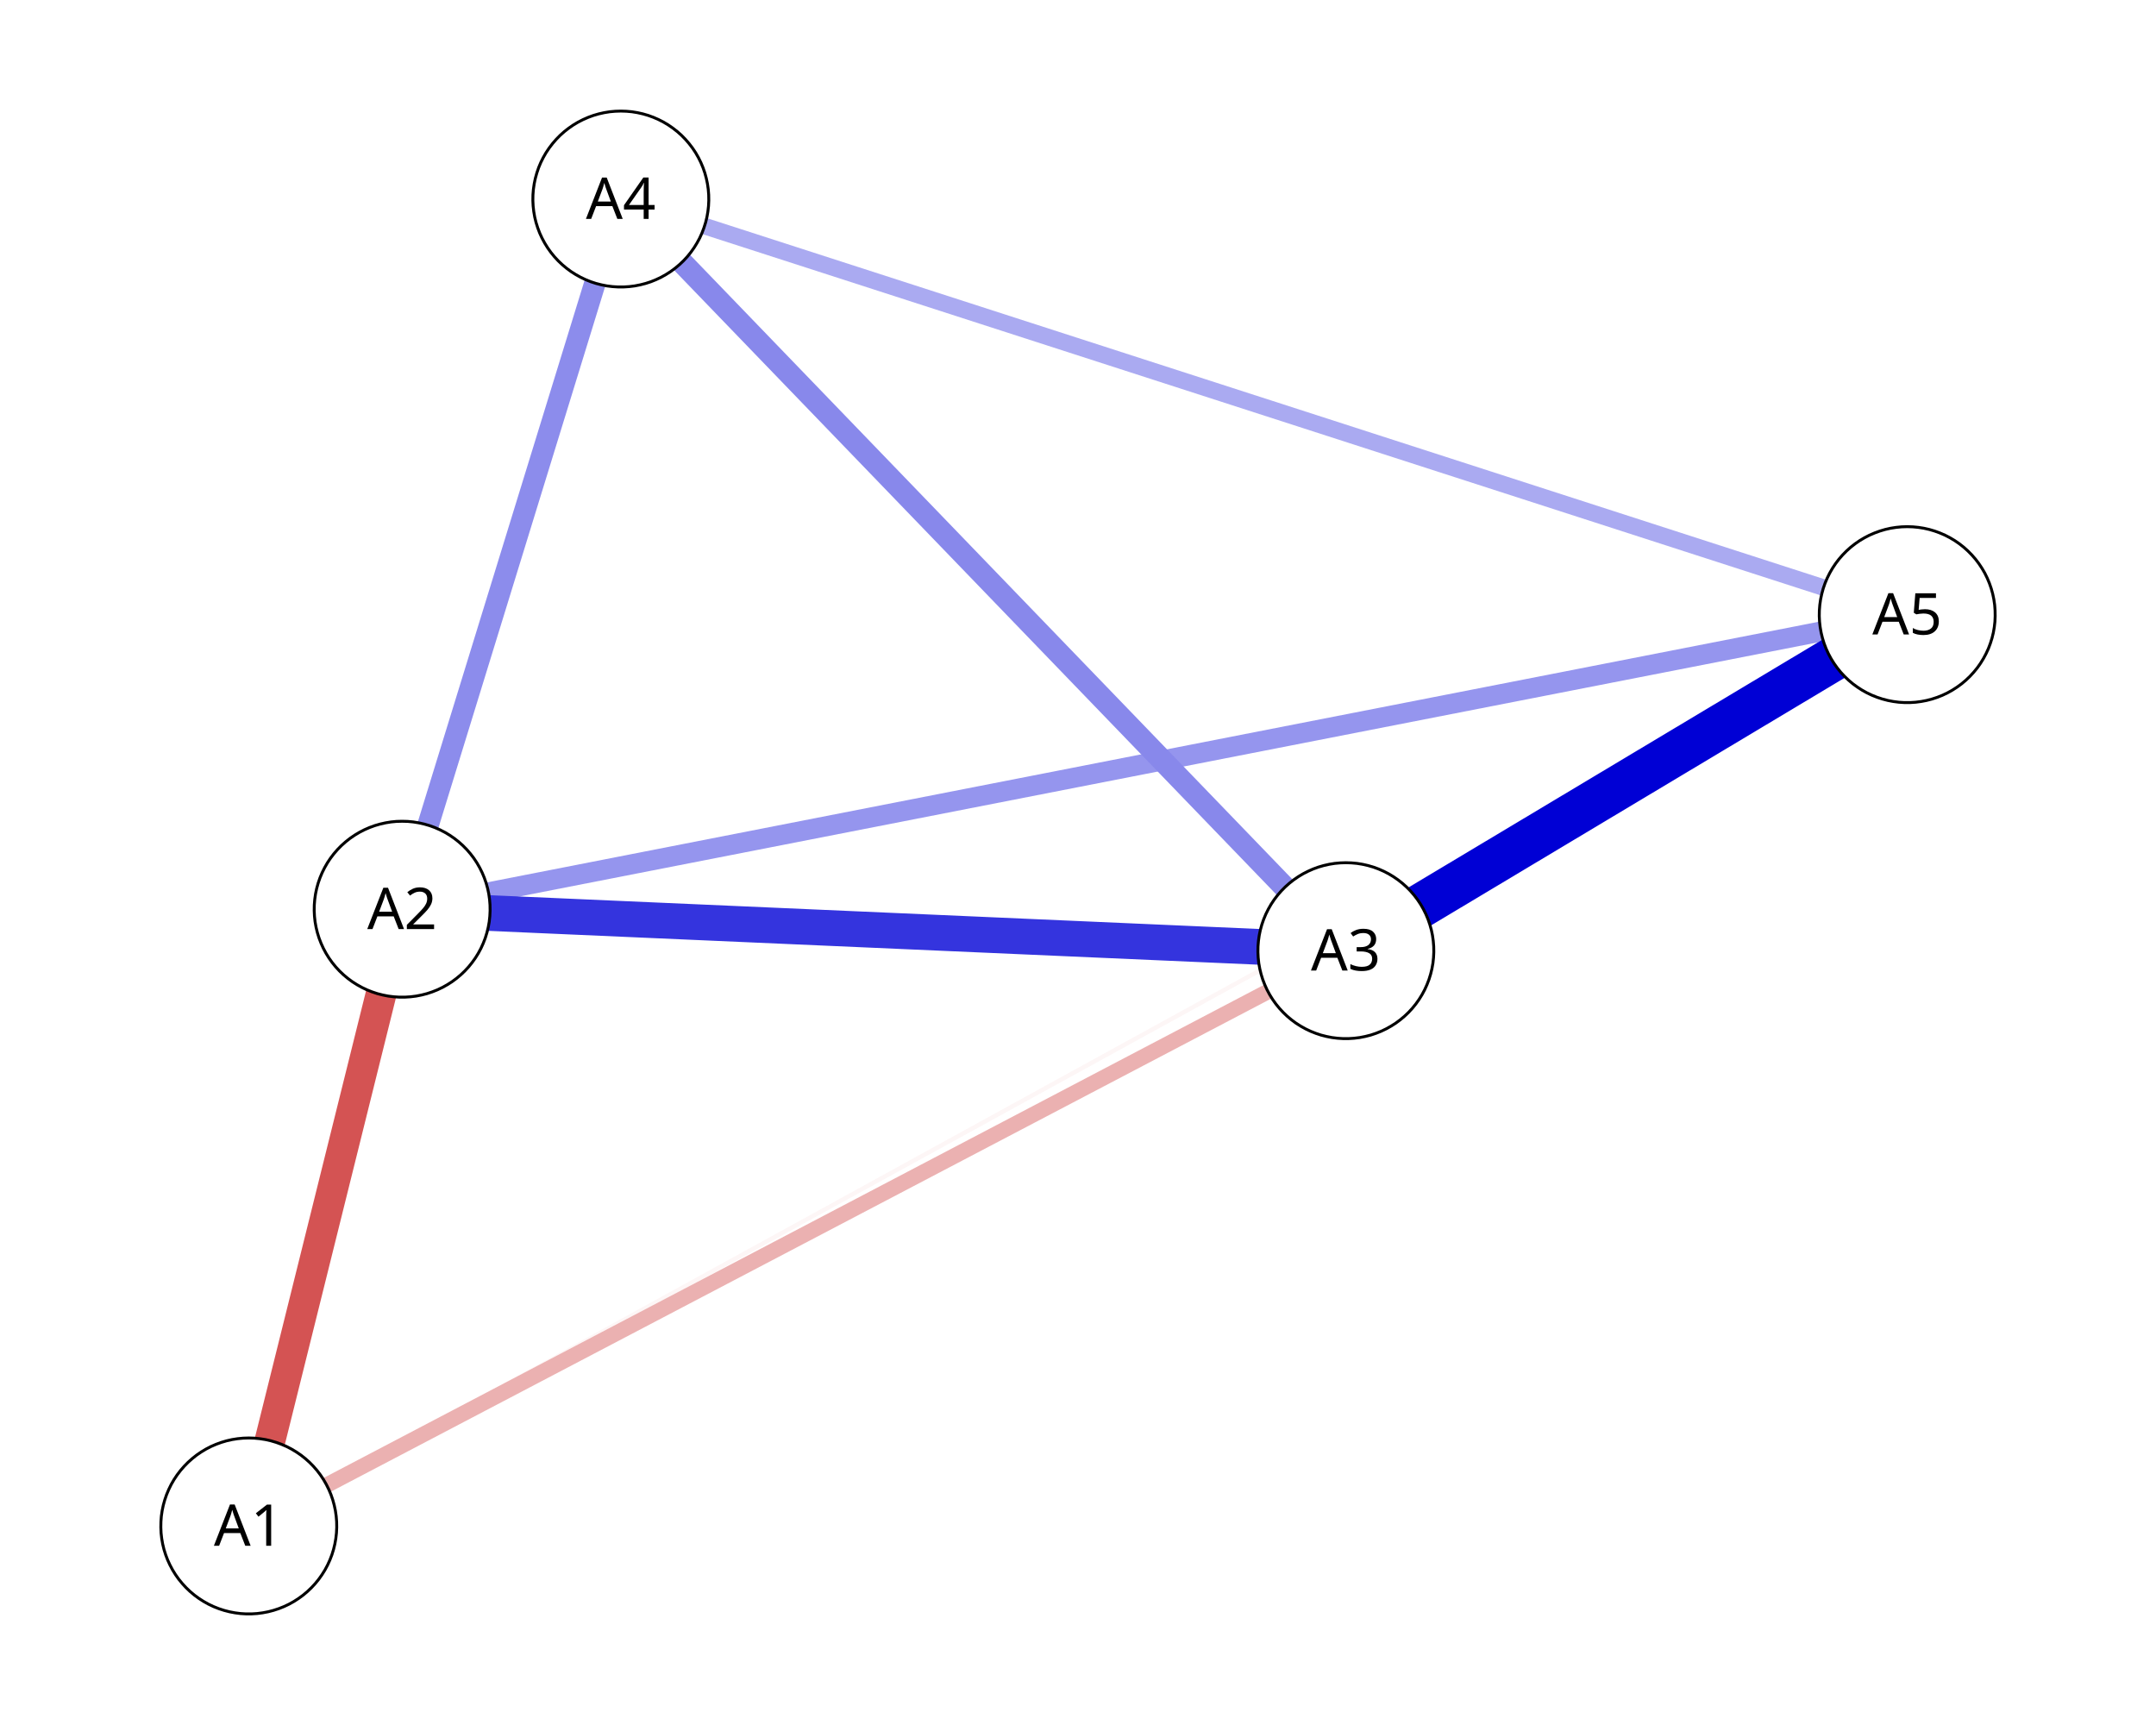
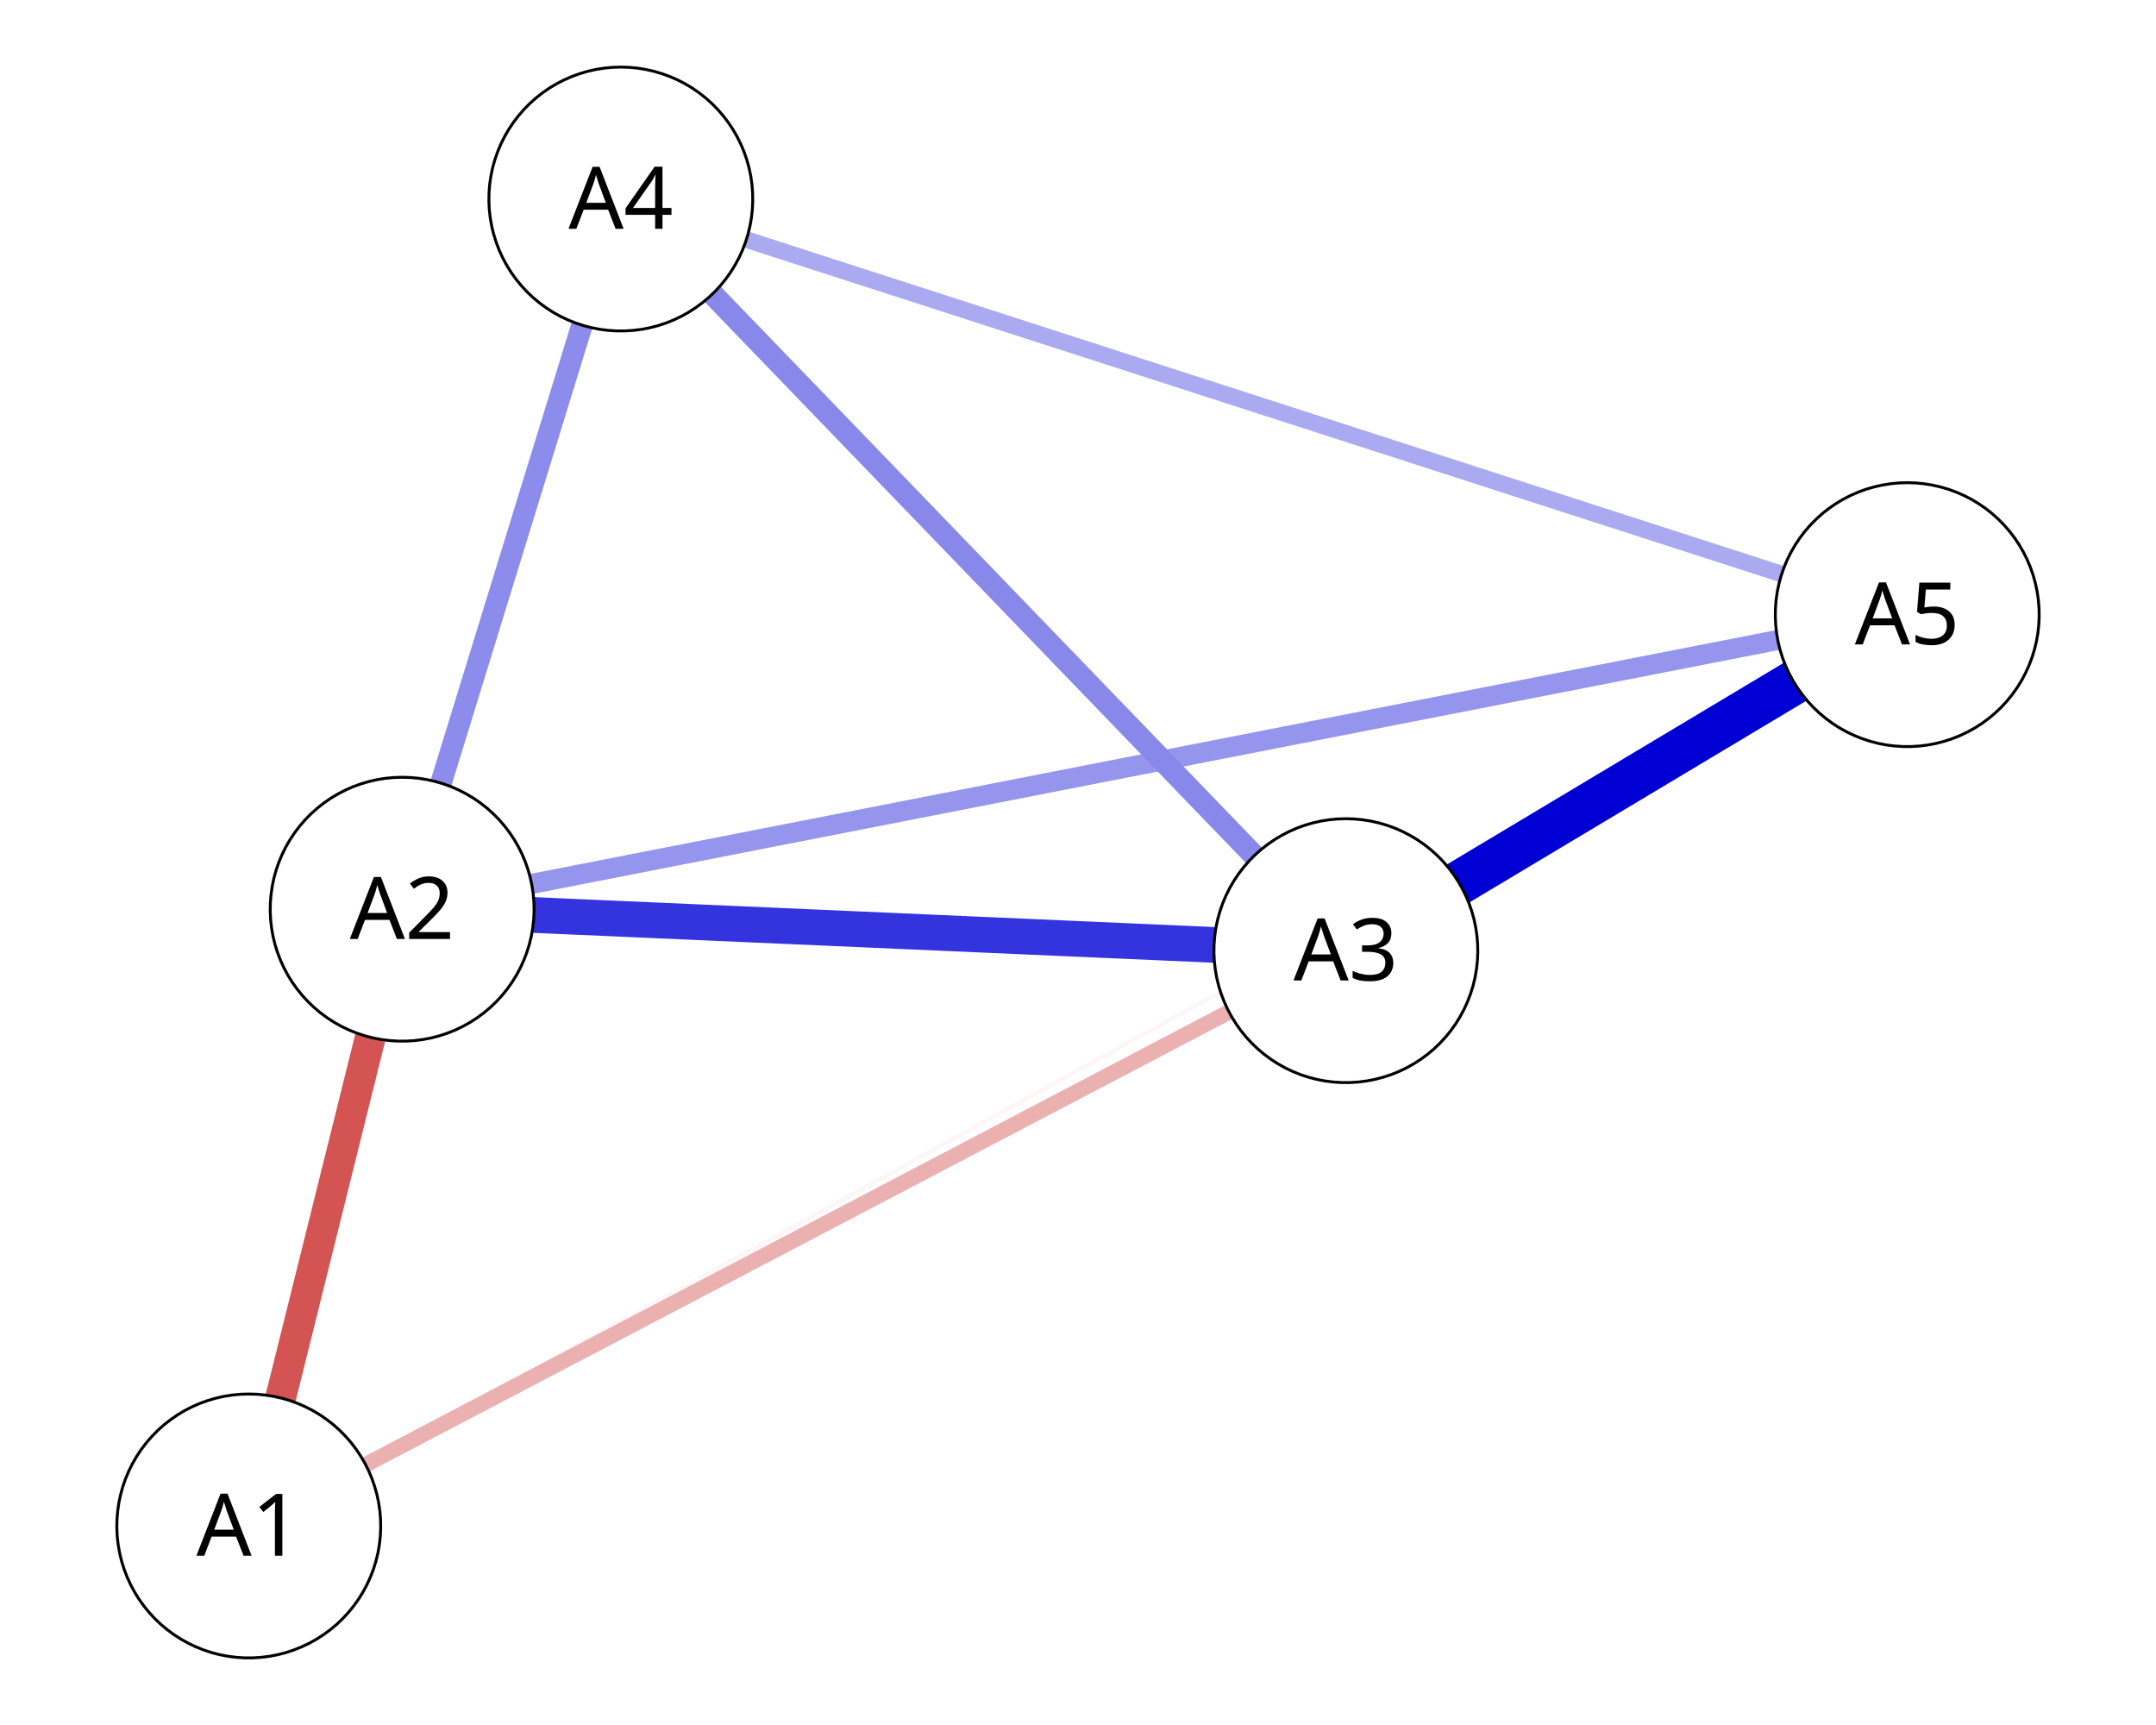
<svg xmlns="http://www.w3.org/2000/svg" class="svglite" data-engine-version="2.0" width="720.00pt" height="576.00pt" viewBox="0 0 720.00 576.00">
  <defs>
    <style type="text/css">
    .svglite line, .svglite polyline, .svglite polygon, .svglite path, .svglite rect, .svglite circle {
      fill: none;
      stroke: #000000;
      stroke-linecap: round;
      stroke-linejoin: round;
      stroke-miterlimit: 10.00;
    }
  </style>
  </defs>
  <rect width="100%" height="100%" style="stroke: none; fill: #FFFFFF;" />
  <defs>
    <clipPath id="cpMC4wMHw3MjAuMDB8MC4wMHw1NzYuMDA=">
      <rect x="0.00" y="0.00" width="720.00" height="576.00" />
    </clipPath>
  </defs>
  <g clip-path="url(#cpMC4wMHw3MjAuMDB8MC4wMHw1NzYuMDA=)">
    <polyline points="83.08,509.54 636.92,205.24 " style="stroke-width: 1.44; stroke: #FDF6F6;" />
    <polyline points="83.08,509.54 449.45,317.44 " style="stroke-width: 5.19; stroke: #EBB1B1;" />
    <polyline points="207.33,66.46 636.92,205.24 " style="stroke-width: 5.53; stroke: #AAAAF1;" />
    <polyline points="134.30,303.60 636.92,205.24 " style="stroke-width: 6.70; stroke: #9595EE;" />
    <polyline points="134.30,303.60 207.33,66.46 " style="stroke-width: 7.17; stroke: #8C8CEC;" />
    <polyline points="449.45,317.44 207.33,66.46 " style="stroke-width: 7.38; stroke: #8888EB;" />
    <polyline points="83.08,509.54 134.30,303.60 " style="stroke-width: 10.25; stroke: #D45353;" />
    <polyline points="134.30,303.60 449.45,317.44 " style="stroke-width: 11.92; stroke: #3434DE;" />
    <polyline points="449.45,317.44 636.92,205.24 " style="stroke-width: 14.74; stroke: #0000D5;" />
-     <polygon points="83.08,480.16 84.94,480.22 86.80,480.40 88.64,480.69 90.45,481.10 92.24,481.63 93.99,482.27 95.70,483.01 97.36,483.87 98.96,484.83 100.49,485.88 101.96,487.04 103.35,488.28 104.66,489.61 105.88,491.02 107.01,492.50 108.04,494.05 108.97,495.67 109.80,497.34 110.52,499.05 111.13,500.82 111.62,502.61 112.01,504.44 112.27,506.28 112.42,508.14 112.45,510.00 112.36,511.87 112.15,513.72 111.83,515.55 111.39,517.37 110.84,519.15 110.17,520.89 109.40,522.58 108.52,524.23 107.53,525.81 106.45,527.33 105.28,528.77 104.01,530.14 102.66,531.43 101.24,532.63 99.73,533.73 98.17,534.74 96.54,535.65 94.85,536.45 93.12,537.14 91.35,537.72 89.55,538.19 87.72,538.54 85.87,538.78 84.01,538.90 82.14,538.90 80.28,538.78 78.44,538.54 76.61,538.19 74.80,537.72 73.03,537.14 71.30,536.45 69.62,535.65 67.99,534.74 66.42,533.73 64.92,532.63 63.49,531.43 62.14,530.14 60.88,528.77 59.70,527.33 58.62,525.81 57.64,524.23 56.76,522.58 55.98,520.89 55.32,519.15 54.76,517.37 54.32,515.55 54.00,513.72 53.79,511.87 53.71,510.00 53.74,508.14 53.88,506.28 54.15,504.44 54.53,502.61 55.03,500.82 55.64,499.05 56.36,497.34 57.18,495.67 58.12,494.05 59.15,492.50 60.28,491.02 61.50,489.61 62.81,488.28 64.20,487.04 65.66,485.88 67.20,484.83 68.79,483.87 70.45,483.01 72.16,482.27 73.91,481.63 75.70,481.10 77.52,480.69 79.36,480.40 81.21,480.22 83.08,480.16 " style="stroke-width: 0.97; stroke: none; fill: #FFFFFF;" />
-     <polygon points="83.08,480.16 84.94,480.22 86.80,480.40 88.64,480.69 90.45,481.10 92.24,481.63 93.99,482.27 95.70,483.01 97.36,483.87 98.96,484.83 100.49,485.88 101.96,487.04 103.35,488.28 104.66,489.61 105.88,491.02 107.01,492.50 108.04,494.05 108.97,495.67 109.80,497.34 110.52,499.05 111.13,500.82 111.62,502.61 112.01,504.44 112.27,506.28 112.42,508.14 112.45,510.00 112.36,511.87 112.15,513.72 111.83,515.55 111.39,517.37 110.84,519.15 110.17,520.89 109.40,522.58 108.52,524.23 107.53,525.81 106.45,527.33 105.28,528.77 104.01,530.14 102.66,531.43 101.24,532.63 99.73,533.73 98.17,534.74 96.54,535.65 94.85,536.45 93.12,537.14 91.35,537.72 89.55,538.19 87.72,538.54 85.87,538.78 84.01,538.90 82.14,538.90 80.28,538.78 78.44,538.54 76.61,538.19 74.80,537.72 73.03,537.14 71.30,536.45 69.62,535.65 67.99,534.74 66.42,533.73 64.92,532.63 63.49,531.43 62.14,530.14 60.88,528.77 59.70,527.33 58.62,525.81 57.64,524.23 56.76,522.58 55.98,520.89 55.32,519.15 54.76,517.37 54.32,515.55 54.00,513.72 53.79,511.87 53.71,510.00 53.74,508.14 53.88,506.28 54.15,504.44 54.53,502.61 55.03,500.82 55.64,499.05 56.36,497.34 57.18,495.67 58.12,494.05 59.15,492.50 60.28,491.02 61.50,489.61 62.81,488.28 64.20,487.04 65.66,485.88 67.20,484.83 68.79,483.87 70.45,483.01 72.16,482.27 73.91,481.63 75.70,481.10 77.52,480.69 79.36,480.40 81.21,480.22 83.08,480.16 " style="stroke-width: 0.97; fill: none;" />
-     <polygon points="134.30,274.23 136.16,274.28 138.02,274.46 139.86,274.76 141.68,275.17 143.47,275.69 145.22,276.33 146.92,277.08 148.58,277.93 150.18,278.89 151.72,279.95 153.18,281.10 154.57,282.34 155.88,283.67 157.10,285.08 158.23,286.56 159.26,288.11 160.19,289.73 161.02,291.40 161.74,293.12 162.35,294.88 162.85,296.68 163.23,298.50 163.49,300.34 163.64,302.20 163.67,304.07 163.58,305.93 163.38,307.78 163.05,309.62 162.61,311.43 162.06,313.21 161.39,314.95 160.62,316.65 159.74,318.29 158.76,319.87 157.67,321.39 156.50,322.84 155.23,324.21 153.89,325.49 152.46,326.69 150.96,327.80 149.39,328.80 147.76,329.71 146.08,330.51 144.35,331.20 142.58,331.79 140.77,332.25 138.94,332.61 137.09,332.84 135.23,332.96 133.37,332.96 131.51,332.84 129.66,332.61 127.83,332.25 126.02,331.79 124.25,331.20 122.52,330.51 120.84,329.71 119.21,328.80 117.64,327.80 116.14,326.69 114.71,325.49 113.36,324.21 112.10,322.84 110.92,321.39 109.84,319.87 108.86,318.29 107.98,316.65 107.21,314.95 106.54,313.21 105.99,311.43 105.55,309.62 105.22,307.78 105.02,305.93 104.93,304.07 104.96,302.20 105.11,300.34 105.37,298.50 105.75,296.68 106.25,294.88 106.86,293.12 107.58,291.40 108.41,289.73 109.34,288.11 110.37,286.56 111.50,285.08 112.72,283.67 114.03,282.34 115.42,281.10 116.88,279.95 118.42,278.89 120.02,277.93 121.67,277.08 123.38,276.33 125.13,275.69 126.92,275.17 128.74,274.76 130.58,274.46 132.44,274.28 134.30,274.23 " style="stroke-width: 0.97; stroke: none; fill: #FFFFFF;" />
-     <polygon points="134.30,274.23 136.16,274.28 138.02,274.46 139.86,274.76 141.68,275.17 143.47,275.69 145.22,276.33 146.92,277.08 148.58,277.93 150.18,278.89 151.72,279.95 153.18,281.10 154.57,282.34 155.88,283.67 157.10,285.08 158.23,286.56 159.26,288.11 160.19,289.73 161.02,291.40 161.74,293.12 162.35,294.88 162.85,296.68 163.23,298.50 163.49,300.34 163.64,302.20 163.67,304.07 163.58,305.93 163.38,307.78 163.05,309.62 162.61,311.43 162.06,313.21 161.39,314.95 160.62,316.65 159.74,318.29 158.76,319.87 157.67,321.39 156.50,322.84 155.23,324.21 153.89,325.49 152.46,326.69 150.96,327.80 149.39,328.80 147.76,329.71 146.08,330.51 144.35,331.20 142.58,331.79 140.77,332.25 138.94,332.61 137.09,332.84 135.23,332.96 133.37,332.96 131.51,332.84 129.66,332.61 127.83,332.25 126.02,331.79 124.25,331.20 122.52,330.51 120.84,329.71 119.21,328.80 117.64,327.80 116.14,326.69 114.71,325.49 113.36,324.21 112.10,322.84 110.92,321.39 109.84,319.87 108.86,318.29 107.98,316.65 107.21,314.95 106.54,313.21 105.99,311.43 105.55,309.62 105.22,307.78 105.02,305.93 104.93,304.07 104.96,302.20 105.11,300.34 105.37,298.50 105.75,296.68 106.25,294.88 106.86,293.12 107.58,291.40 108.41,289.73 109.34,288.11 110.37,286.56 111.50,285.08 112.72,283.67 114.03,282.34 115.42,281.10 116.88,279.95 118.42,278.89 120.02,277.93 121.67,277.08 123.38,276.33 125.13,275.69 126.92,275.17 128.74,274.76 130.58,274.46 132.44,274.28 134.30,274.23 " style="stroke-width: 0.97; fill: none;" />
-     <polygon points="449.45,288.07 451.31,288.13 453.17,288.30 455.01,288.60 456.83,289.01 458.62,289.53 460.37,290.17 462.08,290.92 463.73,291.77 465.33,292.73 466.87,293.79 468.33,294.94 469.72,296.18 471.03,297.51 472.25,298.92 473.38,300.40 474.41,301.95 475.34,303.57 476.17,305.24 476.89,306.96 477.50,308.72 478.00,310.52 478.38,312.34 478.64,314.19 478.79,316.04 478.82,317.91 478.73,319.77 478.53,321.62 478.20,323.46 477.76,325.27 477.21,327.05 476.54,328.79 475.77,330.49 474.89,332.13 473.91,333.71 472.83,335.23 471.65,336.68 470.39,338.05 469.04,339.33 467.61,340.53 466.11,341.64 464.54,342.64 462.91,343.55 461.23,344.35 459.50,345.04 457.73,345.63 455.92,346.09 454.09,346.45 452.24,346.68 450.38,346.80 448.52,346.80 446.66,346.68 444.81,346.45 442.98,346.09 441.17,345.63 439.40,345.04 437.67,344.35 435.99,343.55 434.36,342.64 432.79,341.64 431.29,340.53 429.86,339.33 428.52,338.05 427.25,336.68 426.07,335.23 424.99,333.71 424.01,332.13 423.13,330.49 422.36,328.79 421.69,327.05 421.14,325.27 420.70,323.46 420.37,321.62 420.17,319.77 420.08,317.91 420.11,316.04 420.26,314.19 420.52,312.34 420.90,310.52 421.40,308.72 422.01,306.96 422.73,305.24 423.56,303.57 424.49,301.95 425.52,300.40 426.65,298.92 427.87,297.51 429.18,296.18 430.57,294.94 432.03,293.79 433.57,292.73 435.17,291.77 436.83,290.92 438.53,290.17 440.28,289.53 442.07,289.01 443.89,288.60 445.73,288.30 447.59,288.13 449.45,288.07 " style="stroke-width: 0.97; stroke: none; fill: #FFFFFF;" />
-     <polygon points="449.45,288.07 451.31,288.13 453.17,288.30 455.01,288.60 456.83,289.01 458.62,289.53 460.37,290.17 462.08,290.92 463.73,291.77 465.33,292.73 466.87,293.79 468.33,294.94 469.72,296.18 471.03,297.51 472.25,298.92 473.38,300.40 474.41,301.95 475.34,303.57 476.17,305.24 476.89,306.96 477.50,308.72 478.00,310.52 478.38,312.34 478.64,314.19 478.79,316.04 478.82,317.91 478.73,319.77 478.53,321.62 478.20,323.46 477.76,325.27 477.21,327.05 476.54,328.79 475.77,330.49 474.89,332.13 473.91,333.71 472.83,335.23 471.65,336.68 470.39,338.05 469.04,339.33 467.61,340.53 466.11,341.64 464.54,342.64 462.91,343.55 461.23,344.35 459.50,345.04 457.73,345.63 455.92,346.09 454.09,346.45 452.24,346.68 450.38,346.80 448.52,346.80 446.66,346.68 444.81,346.45 442.98,346.09 441.17,345.63 439.40,345.04 437.67,344.35 435.99,343.55 434.36,342.64 432.79,341.64 431.29,340.53 429.86,339.33 428.52,338.05 427.25,336.68 426.07,335.23 424.99,333.71 424.01,332.13 423.13,330.49 422.36,328.79 421.69,327.05 421.14,325.27 420.70,323.46 420.37,321.62 420.17,319.77 420.08,317.91 420.11,316.04 420.26,314.19 420.52,312.34 420.90,310.52 421.40,308.72 422.01,306.96 422.73,305.24 423.56,303.57 424.49,301.95 425.52,300.40 426.65,298.92 427.87,297.51 429.18,296.18 430.57,294.94 432.03,293.79 433.57,292.73 435.17,291.77 436.83,290.92 438.53,290.17 440.28,289.53 442.07,289.01 443.89,288.60 445.73,288.30 447.59,288.13 449.45,288.07 " style="stroke-width: 0.97; fill: none;" />
-     <polygon points="207.33,37.09 209.19,37.15 211.04,37.32 212.88,37.62 214.70,38.03 216.49,38.55 218.24,39.19 219.95,39.94 221.61,40.79 223.21,41.75 224.74,42.81 226.21,43.96 227.60,45.20 228.90,46.53 230.12,47.94 231.25,49.42 232.29,50.97 233.22,52.59 234.05,54.26 234.77,55.98 235.38,57.74 235.87,59.54 236.25,61.36 236.52,63.21 236.67,65.06 236.70,66.93 236.61,68.79 236.40,70.64 236.08,72.48 235.64,74.29 235.08,76.07 234.42,77.81 233.65,79.51 232.76,81.15 231.78,82.73 230.70,84.25 229.53,85.70 228.26,87.07 226.91,88.35 225.48,89.55 223.98,90.66 222.41,91.66 220.79,92.57 219.10,93.37 217.37,94.07 215.60,94.65 213.80,95.11 211.97,95.47 210.12,95.70 208.26,95.82 206.39,95.82 204.53,95.70 202.68,95.47 200.85,95.11 199.05,94.65 197.28,94.07 195.55,93.37 193.87,92.57 192.24,91.66 190.67,90.66 189.17,89.55 187.74,88.35 186.39,87.07 185.13,85.70 183.95,84.25 182.87,82.73 181.89,81.15 181.01,79.51 180.23,77.81 179.57,76.07 179.01,74.29 178.57,72.48 178.25,70.64 178.04,68.79 177.95,66.93 177.98,65.06 178.13,63.21 178.40,61.36 178.78,59.54 179.28,57.74 179.88,55.98 180.60,54.26 181.43,52.59 182.36,50.97 183.40,49.42 184.53,47.94 185.75,46.53 187.05,45.20 188.44,43.96 189.91,42.81 191.44,41.75 193.04,40.79 194.70,39.94 196.41,39.19 198.16,38.55 199.95,38.03 201.77,37.62 203.61,37.32 205.46,37.15 207.33,37.09 " style="stroke-width: 0.97; stroke: none; fill: #FFFFFF;" />
-     <polygon points="207.33,37.09 209.19,37.15 211.04,37.32 212.88,37.62 214.70,38.03 216.49,38.55 218.24,39.19 219.95,39.94 221.61,40.79 223.21,41.75 224.74,42.81 226.21,43.96 227.60,45.20 228.90,46.53 230.12,47.94 231.25,49.42 232.29,50.97 233.22,52.59 234.05,54.26 234.77,55.98 235.38,57.74 235.87,59.54 236.25,61.36 236.52,63.21 236.67,65.06 236.70,66.93 236.61,68.79 236.40,70.64 236.08,72.48 235.64,74.29 235.08,76.07 234.42,77.81 233.65,79.51 232.76,81.15 231.78,82.73 230.70,84.25 229.53,85.70 228.26,87.07 226.91,88.35 225.48,89.55 223.98,90.66 222.41,91.66 220.79,92.57 219.10,93.37 217.37,94.07 215.60,94.65 213.80,95.11 211.97,95.47 210.12,95.70 208.26,95.82 206.39,95.82 204.53,95.70 202.68,95.47 200.85,95.11 199.05,94.65 197.28,94.07 195.55,93.37 193.87,92.57 192.24,91.66 190.67,90.66 189.17,89.55 187.74,88.35 186.39,87.07 185.13,85.70 183.95,84.25 182.87,82.73 181.89,81.15 181.01,79.51 180.23,77.81 179.57,76.07 179.01,74.29 178.57,72.48 178.25,70.64 178.04,68.79 177.95,66.93 177.98,65.06 178.13,63.21 178.40,61.36 178.78,59.54 179.28,57.74 179.88,55.98 180.60,54.26 181.43,52.59 182.36,50.97 183.40,49.42 184.53,47.94 185.75,46.53 187.05,45.20 188.44,43.96 189.91,42.81 191.44,41.75 193.04,40.79 194.70,39.94 196.41,39.19 198.16,38.55 199.95,38.03 201.77,37.62 203.61,37.32 205.46,37.15 207.33,37.09 " style="stroke-width: 0.97; fill: none;" />
-     <polygon points="636.92,175.86 638.79,175.92 640.64,176.10 642.48,176.39 644.30,176.80 646.09,177.33 647.84,177.97 649.55,178.71 651.21,179.57 652.80,180.52 654.34,181.58 655.80,182.73 657.19,183.98 658.50,185.31 659.72,186.71 660.85,188.20 661.88,189.75 662.82,191.36 663.64,193.03 664.36,194.75 664.97,196.51 665.47,198.31 665.85,200.14 666.12,201.98 666.26,203.84 666.29,205.70 666.21,207.56 666.00,209.42 665.68,211.25 665.24,213.06 664.68,214.84 664.02,216.59 663.24,218.28 662.36,219.92 661.38,221.51 660.30,223.03 659.12,224.47 657.86,225.84 656.51,227.13 655.08,228.33 653.58,229.43 652.01,230.44 650.38,231.35 648.70,232.15 646.97,232.84 645.20,233.42 643.39,233.89 641.56,234.24 639.72,234.48 637.86,234.60 635.99,234.60 634.13,234.48 632.28,234.24 630.45,233.89 628.65,233.42 626.88,232.84 625.15,232.15 623.46,231.35 621.83,230.44 620.27,229.43 618.76,228.33 617.34,227.13 615.99,225.84 614.72,224.47 613.55,223.03 612.47,221.51 611.48,219.92 610.60,218.28 609.83,216.59 609.16,214.84 608.61,213.06 608.17,211.25 607.85,209.42 607.64,207.56 607.55,205.70 607.58,203.84 607.73,201.98 607.99,200.14 608.38,198.31 608.87,196.51 609.48,194.75 610.20,193.03 611.03,191.36 611.96,189.75 612.99,188.20 614.12,186.71 615.34,185.31 616.65,183.98 618.04,182.73 619.51,181.58 621.04,180.52 622.64,179.57 624.30,178.71 626.01,177.97 627.76,177.33 629.55,176.80 631.36,176.39 633.20,176.10 635.06,175.92 636.92,175.86 " style="stroke-width: 0.97; stroke: none; fill: #FFFFFF;" />
-     <polygon points="636.92,175.86 638.79,175.92 640.64,176.10 642.48,176.39 644.30,176.80 646.09,177.33 647.84,177.97 649.55,178.71 651.21,179.57 652.80,180.52 654.34,181.58 655.80,182.73 657.19,183.98 658.50,185.31 659.72,186.71 660.85,188.20 661.88,189.75 662.82,191.36 663.64,193.03 664.36,194.75 664.97,196.51 665.47,198.31 665.85,200.14 666.12,201.98 666.26,203.84 666.29,205.70 666.21,207.56 666.00,209.42 665.68,211.25 665.24,213.06 664.68,214.84 664.02,216.59 663.24,218.28 662.36,219.92 661.38,221.51 660.30,223.03 659.12,224.47 657.86,225.84 656.51,227.13 655.08,228.33 653.58,229.43 652.01,230.44 650.38,231.35 648.70,232.15 646.97,232.84 645.20,233.42 643.39,233.89 641.56,234.24 639.72,234.48 637.86,234.60 635.99,234.60 634.13,234.48 632.28,234.24 630.45,233.89 628.65,233.42 626.88,232.84 625.15,232.15 623.46,231.35 621.83,230.44 620.27,229.43 618.76,228.33 617.34,227.13 615.99,225.84 614.72,224.47 613.55,223.03 612.47,221.51 611.48,219.92 610.60,218.28 609.83,216.59 609.16,214.84 608.61,213.06 608.17,211.25 607.85,209.42 607.64,207.56 607.55,205.70 607.58,203.84 607.73,201.98 607.99,200.14 608.38,198.31 608.87,196.51 609.48,194.75 610.20,193.03 611.03,191.36 611.96,189.75 612.99,188.20 614.12,186.71 615.34,185.31 616.65,183.98 618.04,182.73 619.51,181.58 621.04,180.52 622.64,179.57 624.30,178.71 626.01,177.97 627.76,177.33 629.55,176.80 631.36,176.39 633.20,176.10 635.06,175.92 636.92,175.86 " style="stroke-width: 0.97; fill: none;" />
-     <text x="83.08" y="516.16" text-anchor="middle" style="font-size: 19.25px; font-family: sans;" textLength="23.55px" lengthAdjust="spacingAndGlyphs">A1</text>
-     <text x="134.30" y="310.23" text-anchor="middle" style="font-size: 19.25px; font-family: sans;" textLength="23.55px" lengthAdjust="spacingAndGlyphs">A2</text>
-     <text x="449.45" y="324.07" text-anchor="middle" style="font-size: 19.25px; font-family: sans;" textLength="23.55px" lengthAdjust="spacingAndGlyphs">A3</text>
-     <text x="207.33" y="73.09" text-anchor="middle" style="font-size: 19.25px; font-family: sans;" textLength="23.55px" lengthAdjust="spacingAndGlyphs">A4</text>
-     <text x="636.92" y="211.86" text-anchor="middle" style="font-size: 19.25px; font-family: sans;" textLength="23.55px" lengthAdjust="spacingAndGlyphs">A5</text>
+     <polygon points="83.08,465.48 85.87,465.56 88.65,465.83 91.42,466.27 94.14,466.89 96.83,467.68 99.45,468.63 102.01,469.75 104.50,471.03 106.90,472.47 109.20,474.06 111.40,475.78 113.48,477.65 115.44,479.64 117.28,481.75 118.97,483.98 120.52,486.31 121.92,488.73 123.16,491.23 124.24,493.81 125.15,496.46 125.90,499.15 126.47,501.89 126.87,504.65 127.09,507.44 127.13,510.24 127.00,513.03 126.69,515.81 126.21,518.56 125.55,521.28 124.72,523.95 123.72,526.56 122.56,529.11 121.24,531.57 119.76,533.95 118.14,536.22 116.38,538.39 114.48,540.45 112.46,542.38 110.31,544.17 108.06,545.83 105.71,547.34 103.27,548.70 100.74,549.90 98.15,550.94 95.49,551.82 92.78,552.52 90.04,553.05 87.27,553.40 84.47,553.58 81.68,553.58 78.89,553.40 76.11,553.05 73.37,552.52 70.66,551.82 68.01,550.94 65.41,549.90 62.89,548.70 60.44,547.34 58.09,545.83 55.84,544.17 53.70,542.38 51.67,540.45 49.78,538.39 48.01,536.22 46.39,533.95 44.92,531.57 43.60,529.11 42.44,526.56 41.44,523.95 40.61,521.28 39.95,518.56 39.46,515.81 39.15,513.03 39.02,510.24 39.06,507.44 39.29,504.65 39.68,501.89 40.26,499.15 41.00,496.46 41.92,493.81 43.00,491.23 44.24,488.73 45.64,486.31 47.18,483.98 48.88,481.75 50.71,479.64 52.67,477.65 54.75,475.78 56.95,474.06 59.25,472.47 61.65,471.03 64.14,469.75 66.70,468.63 69.33,467.68 72.01,466.89 74.74,466.27 77.50,465.83 80.28,465.56 83.08,465.48 " style="stroke-width: 0.97; stroke: none; fill: #FFFFFF;" />
+     <polygon points="83.08,465.48 85.87,465.56 88.65,465.83 91.42,466.27 94.14,466.89 96.83,467.68 99.45,468.63 102.01,469.75 104.50,471.03 106.90,472.47 109.20,474.06 111.40,475.78 113.48,477.65 115.44,479.64 117.28,481.75 118.97,483.98 120.52,486.31 121.92,488.73 123.16,491.23 124.24,493.81 125.15,496.46 125.90,499.15 126.47,501.89 126.87,504.65 127.09,507.44 127.13,510.24 127.00,513.03 126.69,515.81 126.21,518.56 125.55,521.28 124.72,523.95 123.72,526.56 122.56,529.11 121.24,531.57 119.76,533.95 118.14,536.22 116.38,538.39 114.48,540.45 112.46,542.38 110.31,544.17 108.06,545.83 105.71,547.34 103.27,548.70 100.74,549.90 98.15,550.94 95.49,551.82 92.78,552.52 90.04,553.05 87.27,553.40 84.47,553.58 81.68,553.58 78.89,553.40 76.11,553.05 73.37,552.52 70.66,551.82 68.01,550.94 65.41,549.90 62.89,548.70 60.44,547.34 58.09,545.83 55.84,544.17 53.70,542.38 51.67,540.45 49.78,538.39 48.01,536.22 46.39,533.95 44.92,531.57 43.60,529.11 42.44,526.56 41.44,523.95 40.61,521.28 39.95,518.56 39.46,515.81 39.15,513.03 39.02,510.24 39.06,507.44 39.29,504.65 39.68,501.89 40.26,499.15 41.00,496.46 41.92,493.81 43.00,491.23 44.24,488.73 45.64,486.31 47.18,483.98 48.88,481.75 50.71,479.64 52.67,477.65 54.75,475.78 56.95,474.06 59.25,472.47 61.65,471.03 64.14,469.75 66.70,468.63 69.33,467.68 72.01,466.89 74.74,466.27 77.50,465.83 80.28,465.56 83.08,465.48 " style="stroke-width: 0.97; fill: none;" />
+     <polygon points="134.30,259.54 137.09,259.63 139.88,259.89 142.64,260.33 145.37,260.95 148.05,261.74 150.68,262.69 153.24,263.82 155.72,265.10 158.12,266.53 160.42,268.12 162.62,269.85 164.71,271.71 166.67,273.70 168.50,275.82 170.19,278.04 171.74,280.37 173.14,282.79 174.38,285.30 175.46,287.88 176.37,290.52 177.12,293.21 177.69,295.95 178.09,298.72 178.31,301.50 178.36,304.30 178.22,307.09 177.91,309.87 177.43,312.63 176.77,315.34 175.94,318.01 174.94,320.62 173.78,323.17 172.46,325.63 170.98,328.01 169.36,330.29 167.60,332.46 165.70,334.51 163.68,336.44 161.54,338.24 159.29,339.89 156.93,341.41 154.49,342.77 151.97,343.97 149.37,345.01 146.71,345.88 144.01,346.58 141.26,347.11 138.49,347.46 135.70,347.64 132.90,347.64 130.11,347.46 127.34,347.11 124.59,346.58 121.89,345.88 119.23,345.01 116.63,343.97 114.11,342.77 111.67,341.41 109.31,339.89 107.06,338.24 104.92,336.44 102.90,334.51 101.00,332.46 99.24,330.29 97.61,328.01 96.14,325.63 94.82,323.17 93.66,320.62 92.66,318.01 91.83,315.34 91.17,312.63 90.69,309.87 90.38,307.09 90.24,304.30 90.29,301.50 90.51,298.72 90.91,295.95 91.48,293.21 92.22,290.52 93.14,287.88 94.22,285.30 95.46,282.79 96.86,280.37 98.41,278.04 100.10,275.82 101.93,273.70 103.89,271.71 105.98,269.85 108.17,268.12 110.48,266.53 112.88,265.10 115.36,263.82 117.92,262.69 120.55,261.74 123.23,260.95 125.96,260.33 128.72,259.89 131.50,259.63 134.30,259.54 " style="stroke-width: 0.97; stroke: none; fill: #FFFFFF;" />
+     <polygon points="134.30,259.54 137.09,259.63 139.88,259.89 142.64,260.33 145.37,260.95 148.05,261.74 150.68,262.69 153.24,263.82 155.72,265.10 158.12,266.53 160.42,268.12 162.62,269.85 164.71,271.71 166.67,273.70 168.50,275.82 170.19,278.04 171.74,280.37 173.14,282.79 174.38,285.30 175.46,287.88 176.37,290.52 177.12,293.21 177.69,295.95 178.09,298.72 178.31,301.50 178.36,304.30 178.22,307.09 177.91,309.87 177.43,312.63 176.77,315.34 175.94,318.01 174.94,320.62 173.78,323.17 172.46,325.63 170.98,328.01 169.36,330.29 167.60,332.46 165.70,334.51 163.68,336.44 161.54,338.24 159.29,339.89 156.93,341.41 154.49,342.77 151.97,343.97 149.37,345.01 146.71,345.88 144.01,346.58 141.26,347.11 138.49,347.46 135.70,347.64 132.90,347.64 130.11,347.46 127.34,347.11 124.59,346.58 121.89,345.88 119.23,345.01 116.63,343.97 114.11,342.77 111.67,341.41 109.31,339.89 107.06,338.24 104.92,336.44 102.90,334.51 101.00,332.46 99.24,330.29 97.61,328.01 96.14,325.63 94.82,323.17 93.66,320.62 92.66,318.01 91.83,315.34 91.17,312.63 90.69,309.87 90.38,307.09 90.24,304.30 90.29,301.50 90.51,298.72 90.91,295.95 91.48,293.21 92.22,290.52 93.14,287.88 94.22,285.30 95.46,282.79 96.86,280.37 98.41,278.04 100.10,275.82 101.93,273.70 103.89,271.71 105.98,269.85 108.17,268.12 110.48,266.53 112.88,265.10 115.36,263.82 117.92,262.69 120.55,261.74 123.23,260.95 125.96,260.33 128.72,259.89 131.50,259.63 134.30,259.54 " style="stroke-width: 0.97; fill: none;" />
+     <polygon points="449.45,273.38 452.25,273.47 455.03,273.73 457.79,274.17 460.52,274.79 463.20,275.58 465.83,276.53 468.39,277.66 470.87,278.94 473.27,280.37 475.58,281.96 477.77,283.69 479.86,285.55 481.82,287.54 483.65,289.66 485.34,291.88 486.89,294.21 488.29,296.63 489.53,299.14 490.61,301.72 491.53,304.36 492.27,307.05 492.84,309.79 493.24,312.56 493.46,315.34 493.51,318.14 493.37,320.93 493.06,323.71 492.58,326.47 491.92,329.18 491.09,331.85 490.09,334.46 488.93,337.01 487.61,339.47 486.14,341.85 484.51,344.13 482.75,346.30 480.85,348.35 478.83,350.28 476.69,352.08 474.44,353.73 472.08,355.25 469.64,356.61 467.12,357.81 464.52,358.85 461.86,359.72 459.16,360.42 456.41,360.95 453.64,361.30 450.85,361.48 448.05,361.48 445.26,361.30 442.49,360.95 439.74,360.42 437.04,359.72 434.38,358.85 431.78,357.81 429.26,356.61 426.82,355.25 424.46,353.73 422.21,352.08 420.07,350.28 418.05,348.35 416.15,346.30 414.39,344.13 412.77,341.85 411.29,339.47 409.97,337.01 408.81,334.46 407.81,331.85 406.98,329.18 406.32,326.47 405.84,323.71 405.53,320.93 405.39,318.14 405.44,315.34 405.66,312.56 406.06,309.79 406.63,307.05 407.38,304.36 408.29,301.72 409.37,299.14 410.61,296.63 412.01,294.21 413.56,291.88 415.25,289.66 417.08,287.54 419.04,285.55 421.13,283.69 423.33,281.96 425.63,280.37 428.03,278.94 430.51,277.66 433.07,276.53 435.70,275.58 438.38,274.79 441.11,274.17 443.87,273.73 446.66,273.47 449.45,273.38 " style="stroke-width: 0.97; stroke: none; fill: #FFFFFF;" />
+     <polygon points="449.45,273.38 452.25,273.47 455.03,273.73 457.79,274.17 460.52,274.79 463.20,275.58 465.83,276.53 468.39,277.66 470.87,278.94 473.27,280.37 475.58,281.96 477.77,283.69 479.86,285.55 481.82,287.54 483.65,289.66 485.34,291.88 486.89,294.21 488.29,296.63 489.53,299.14 490.61,301.72 491.53,304.36 492.27,307.05 492.84,309.79 493.24,312.56 493.46,315.34 493.51,318.14 493.37,320.93 493.06,323.71 492.58,326.47 491.92,329.18 491.09,331.85 490.09,334.46 488.93,337.01 487.61,339.47 486.14,341.85 484.51,344.13 482.75,346.30 480.85,348.35 478.83,350.28 476.69,352.08 474.44,353.73 472.08,355.25 469.64,356.61 467.12,357.81 464.52,358.85 461.86,359.72 459.16,360.42 456.41,360.95 453.64,361.30 450.85,361.48 448.05,361.48 445.26,361.30 442.49,360.95 439.74,360.42 437.04,359.72 434.38,358.85 431.78,357.81 429.26,356.61 426.82,355.25 424.46,353.73 422.21,352.08 420.07,350.28 418.05,348.35 416.15,346.30 414.39,344.13 412.77,341.85 411.29,339.47 409.97,337.01 408.81,334.46 407.81,331.85 406.98,329.18 406.32,326.47 405.84,323.71 405.53,320.93 405.39,318.14 405.44,315.34 405.66,312.56 406.06,309.79 406.63,307.05 407.38,304.36 408.29,301.72 409.37,299.14 410.61,296.63 412.01,294.21 413.56,291.88 415.25,289.66 417.08,287.54 419.04,285.55 421.13,283.69 423.33,281.96 425.63,280.37 428.03,278.94 430.51,277.66 433.07,276.53 435.70,275.58 438.38,274.79 441.11,274.17 443.87,273.73 446.66,273.47 449.45,273.38 " style="stroke-width: 0.97; fill: none;" />
+     <polygon points="207.33,22.40 210.12,22.49 212.90,22.75 215.66,23.20 218.39,23.81 221.07,24.60 223.70,25.56 226.26,26.68 228.75,27.96 231.15,29.39 233.45,30.98 235.65,32.71 237.73,34.57 239.69,36.56 241.52,38.68 243.22,40.90 244.77,43.23 246.16,45.65 247.41,48.16 248.49,50.74 249.40,53.38 250.15,56.07 250.72,58.81 251.12,61.58 251.34,64.36 251.38,67.16 251.25,69.95 250.94,72.73 250.45,75.49 249.79,78.20 248.96,80.87 247.97,83.48 246.81,86.03 245.48,88.49 244.01,90.87 242.39,93.15 240.63,95.32 238.73,97.37 236.70,99.30 234.56,101.10 232.31,102.75 229.96,104.27 227.52,105.63 224.99,106.83 222.40,107.87 219.74,108.74 217.03,109.44 214.29,109.97 211.51,110.32 208.72,110.50 205.93,110.50 203.14,110.32 200.36,109.97 197.62,109.44 194.91,108.74 192.26,107.87 189.66,106.83 187.13,105.63 184.69,104.27 182.34,102.75 180.09,101.10 177.95,99.30 175.92,97.37 174.03,95.32 172.26,93.15 170.64,90.87 169.17,88.49 167.85,86.03 166.68,83.48 165.69,80.87 164.86,78.20 164.20,75.49 163.71,72.73 163.40,69.95 163.27,67.16 163.31,64.36 163.53,61.58 163.93,58.81 164.50,56.07 165.25,53.38 166.16,50.74 167.24,48.16 168.49,45.65 169.88,43.23 171.43,40.90 173.13,38.68 174.96,36.56 176.92,34.57 179.00,32.71 181.20,30.98 183.50,29.39 185.90,27.96 188.39,26.68 190.95,25.56 193.58,24.60 196.26,23.81 198.99,23.20 201.75,22.75 204.53,22.49 207.33,22.40 " style="stroke-width: 0.97; stroke: none; fill: #FFFFFF;" />
+     <polygon points="207.33,22.40 210.12,22.49 212.90,22.75 215.66,23.20 218.39,23.81 221.07,24.60 223.70,25.56 226.26,26.68 228.75,27.96 231.15,29.39 233.45,30.98 235.65,32.71 237.73,34.57 239.69,36.56 241.52,38.68 243.22,40.90 244.77,43.23 246.16,45.65 247.41,48.16 248.49,50.74 249.40,53.38 250.15,56.07 250.72,58.81 251.12,61.58 251.34,64.36 251.38,67.16 251.25,69.95 250.94,72.73 250.45,75.49 249.79,78.20 248.96,80.87 247.97,83.48 246.81,86.03 245.48,88.49 244.01,90.87 242.39,93.15 240.63,95.32 238.73,97.37 236.70,99.30 234.56,101.10 232.31,102.75 229.96,104.27 227.52,105.63 224.99,106.83 222.40,107.87 219.74,108.74 217.03,109.44 214.29,109.97 211.51,110.32 208.72,110.50 205.93,110.50 203.14,110.32 200.36,109.97 197.62,109.44 194.91,108.74 192.26,107.87 189.66,106.83 187.13,105.63 184.69,104.27 182.34,102.75 180.09,101.10 177.95,99.30 175.92,97.37 174.03,95.32 172.26,93.15 170.64,90.87 169.17,88.49 167.85,86.03 166.68,83.48 165.69,80.87 164.86,78.20 164.20,75.49 163.71,72.73 163.40,69.95 163.27,67.16 163.31,64.36 163.53,61.58 163.93,58.81 164.50,56.07 165.25,53.38 166.16,50.74 167.24,48.16 168.49,45.65 169.88,43.23 171.43,40.90 173.13,38.68 174.96,36.56 176.92,34.57 179.00,32.71 181.20,30.98 183.50,29.39 185.90,27.96 188.39,26.68 190.95,25.56 193.58,24.60 196.26,23.81 198.99,23.20 201.75,22.75 204.53,22.49 207.33,22.40 " style="stroke-width: 0.97; fill: none;" />
+     <polygon points="636.92,161.17 639.72,161.26 642.50,161.53 645.26,161.97 647.99,162.59 650.67,163.37 653.30,164.33 655.86,165.45 658.35,166.73 660.75,168.17 663.05,169.75 665.25,171.48 667.33,173.35 669.29,175.34 671.12,177.45 672.82,179.68 674.36,182.01 675.76,184.43 677.00,186.93 678.08,189.51 679.00,192.15 679.74,194.85 680.32,197.59 680.71,200.35 680.94,203.14 680.98,205.94 680.85,208.73 680.54,211.51 680.05,214.26 679.39,216.98 678.56,219.65 677.56,222.26 676.40,224.80 675.08,227.27 673.61,229.64 671.99,231.92 670.22,234.09 668.33,236.15 666.30,238.07 664.16,239.87 661.91,241.53 659.56,243.04 657.11,244.40 654.59,245.60 651.99,246.64 649.34,247.51 646.63,248.22 643.89,248.75 641.11,249.10 638.32,249.28 635.53,249.28 632.73,249.10 629.96,248.75 627.22,248.22 624.51,247.51 621.85,246.64 619.26,245.60 616.73,244.40 614.29,243.04 611.94,241.53 609.69,239.87 607.54,238.07 605.52,236.15 603.62,234.09 601.86,231.92 600.24,229.64 598.76,227.27 597.44,224.80 596.28,222.26 595.28,219.65 594.45,216.98 593.79,214.26 593.31,211.51 593.00,208.73 592.87,205.94 592.91,203.14 593.13,200.35 593.53,197.59 594.10,194.85 594.85,192.15 595.76,189.51 596.84,186.93 598.08,184.43 599.48,182.01 601.03,179.68 602.72,177.45 604.56,175.34 606.52,173.35 608.60,171.48 610.80,169.75 613.10,168.17 615.50,166.73 617.99,165.45 620.55,164.33 623.17,163.37 625.86,162.59 628.58,161.97 631.35,161.53 634.13,161.26 636.92,161.17 " style="stroke-width: 0.97; stroke: none; fill: #FFFFFF;" />
+     <polygon points="636.92,161.17 639.72,161.26 642.50,161.53 645.26,161.97 647.99,162.59 650.67,163.37 653.30,164.33 655.86,165.45 658.35,166.73 660.75,168.17 663.05,169.75 665.25,171.48 667.33,173.35 669.29,175.34 671.12,177.45 672.82,179.68 674.36,182.01 675.76,184.43 677.00,186.93 678.08,189.51 679.00,192.15 679.74,194.85 680.32,197.59 680.71,200.35 680.94,203.14 680.98,205.94 680.85,208.73 680.54,211.51 680.05,214.26 679.39,216.98 678.56,219.65 677.56,222.26 676.40,224.80 675.08,227.27 673.61,229.64 671.99,231.92 670.22,234.09 668.33,236.15 666.30,238.07 664.16,239.87 661.91,241.53 659.56,243.04 657.11,244.40 654.59,245.60 651.99,246.64 649.34,247.51 646.63,248.22 643.89,248.75 641.11,249.10 638.32,249.28 635.53,249.28 632.73,249.10 629.96,248.75 627.22,248.22 624.51,247.51 621.85,246.64 619.26,245.60 616.73,244.40 614.29,243.04 611.94,241.53 609.69,239.87 607.54,238.07 605.52,236.15 603.62,234.09 601.86,231.92 600.24,229.64 598.76,227.27 597.44,224.80 596.28,222.26 595.28,219.65 594.45,216.98 593.79,214.26 593.31,211.51 593.00,208.73 592.87,205.94 592.91,203.14 593.13,200.35 593.53,197.59 594.10,194.85 594.85,192.15 595.76,189.51 596.84,186.93 598.08,184.43 599.48,182.01 601.03,179.68 602.72,177.45 604.56,175.34 606.52,173.35 608.60,171.48 610.80,169.75 613.10,168.17 615.50,166.73 617.99,165.45 620.55,164.33 623.17,163.37 625.86,162.59 628.58,161.97 631.35,161.53 634.13,161.26 636.92,161.17 " style="stroke-width: 0.97; fill: none;" />
+     <text x="83.08" y="519.47" text-anchor="middle" style="font-size: 28.88px; font-family: sans;" textLength="35.33px" lengthAdjust="spacingAndGlyphs">A1</text>
+     <text x="134.30" y="313.54" text-anchor="middle" style="font-size: 28.88px; font-family: sans;" textLength="35.33px" lengthAdjust="spacingAndGlyphs">A2</text>
+     <text x="449.45" y="327.38" text-anchor="middle" style="font-size: 28.88px; font-family: sans;" textLength="35.33px" lengthAdjust="spacingAndGlyphs">A3</text>
+     <text x="207.33" y="76.40" text-anchor="middle" style="font-size: 28.88px; font-family: sans;" textLength="35.33px" lengthAdjust="spacingAndGlyphs">A4</text>
+     <text x="636.92" y="215.17" text-anchor="middle" style="font-size: 28.88px; font-family: sans;" textLength="35.33px" lengthAdjust="spacingAndGlyphs">A5</text>
  </g>
</svg>
